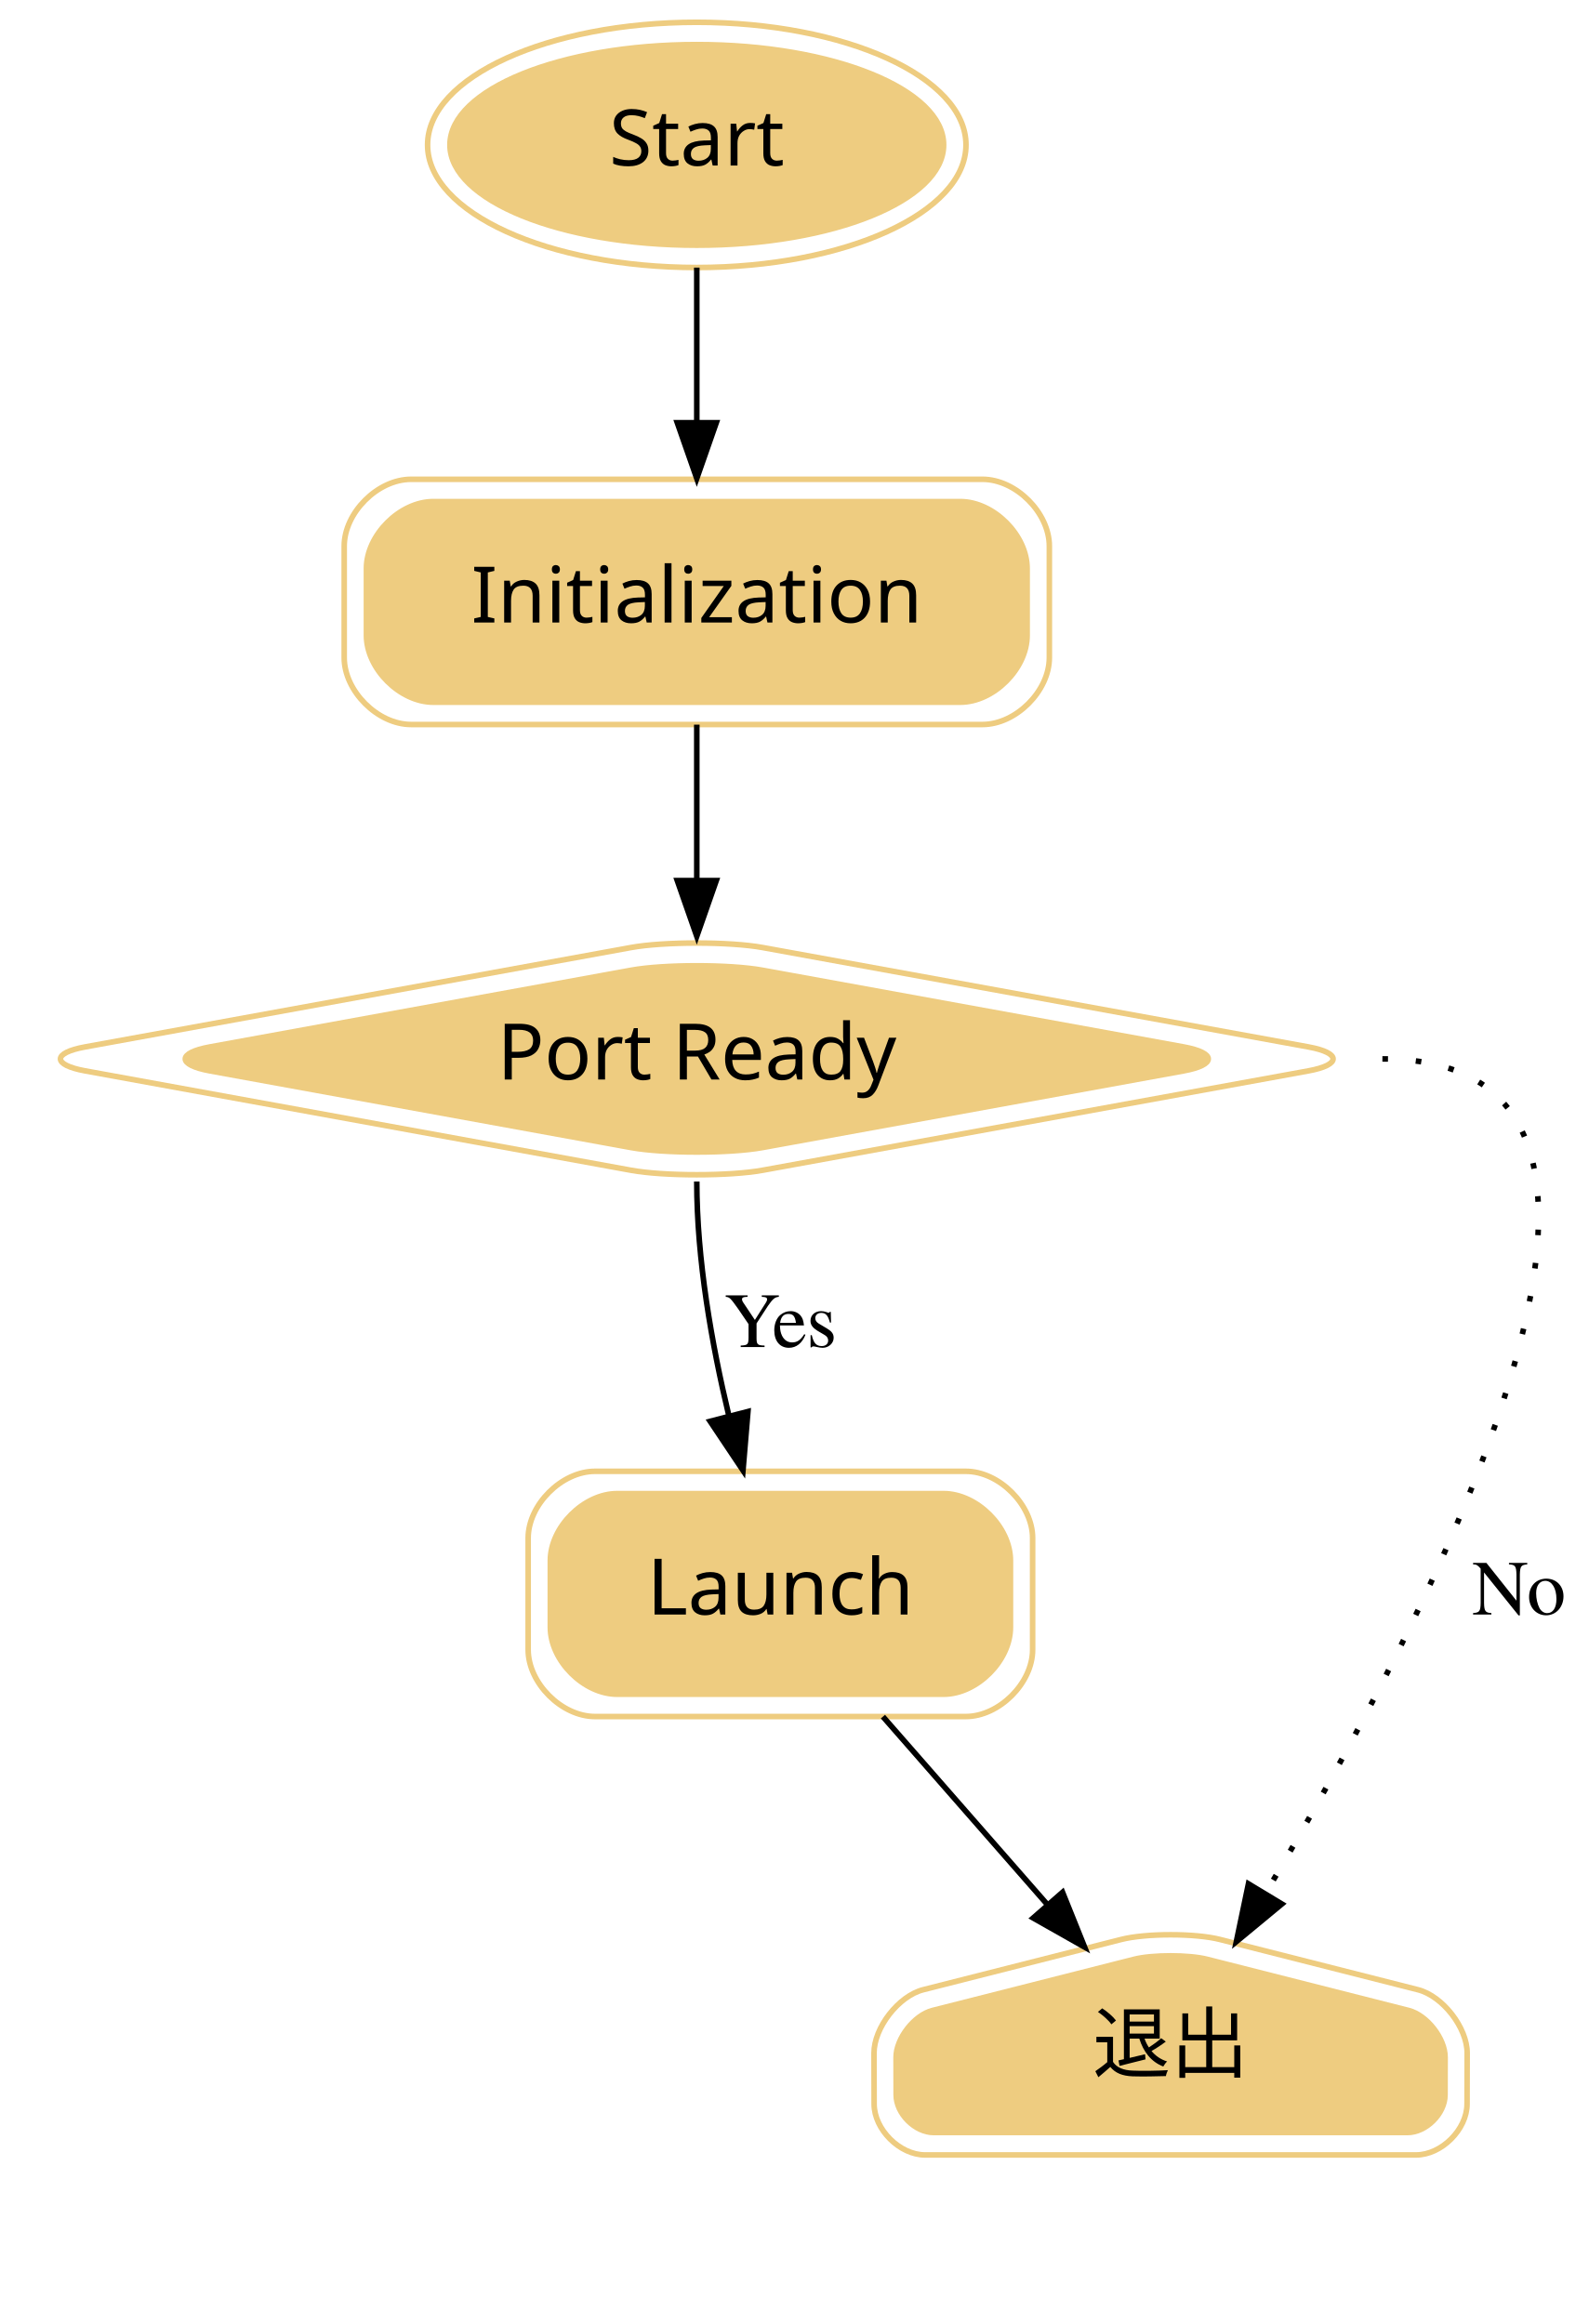
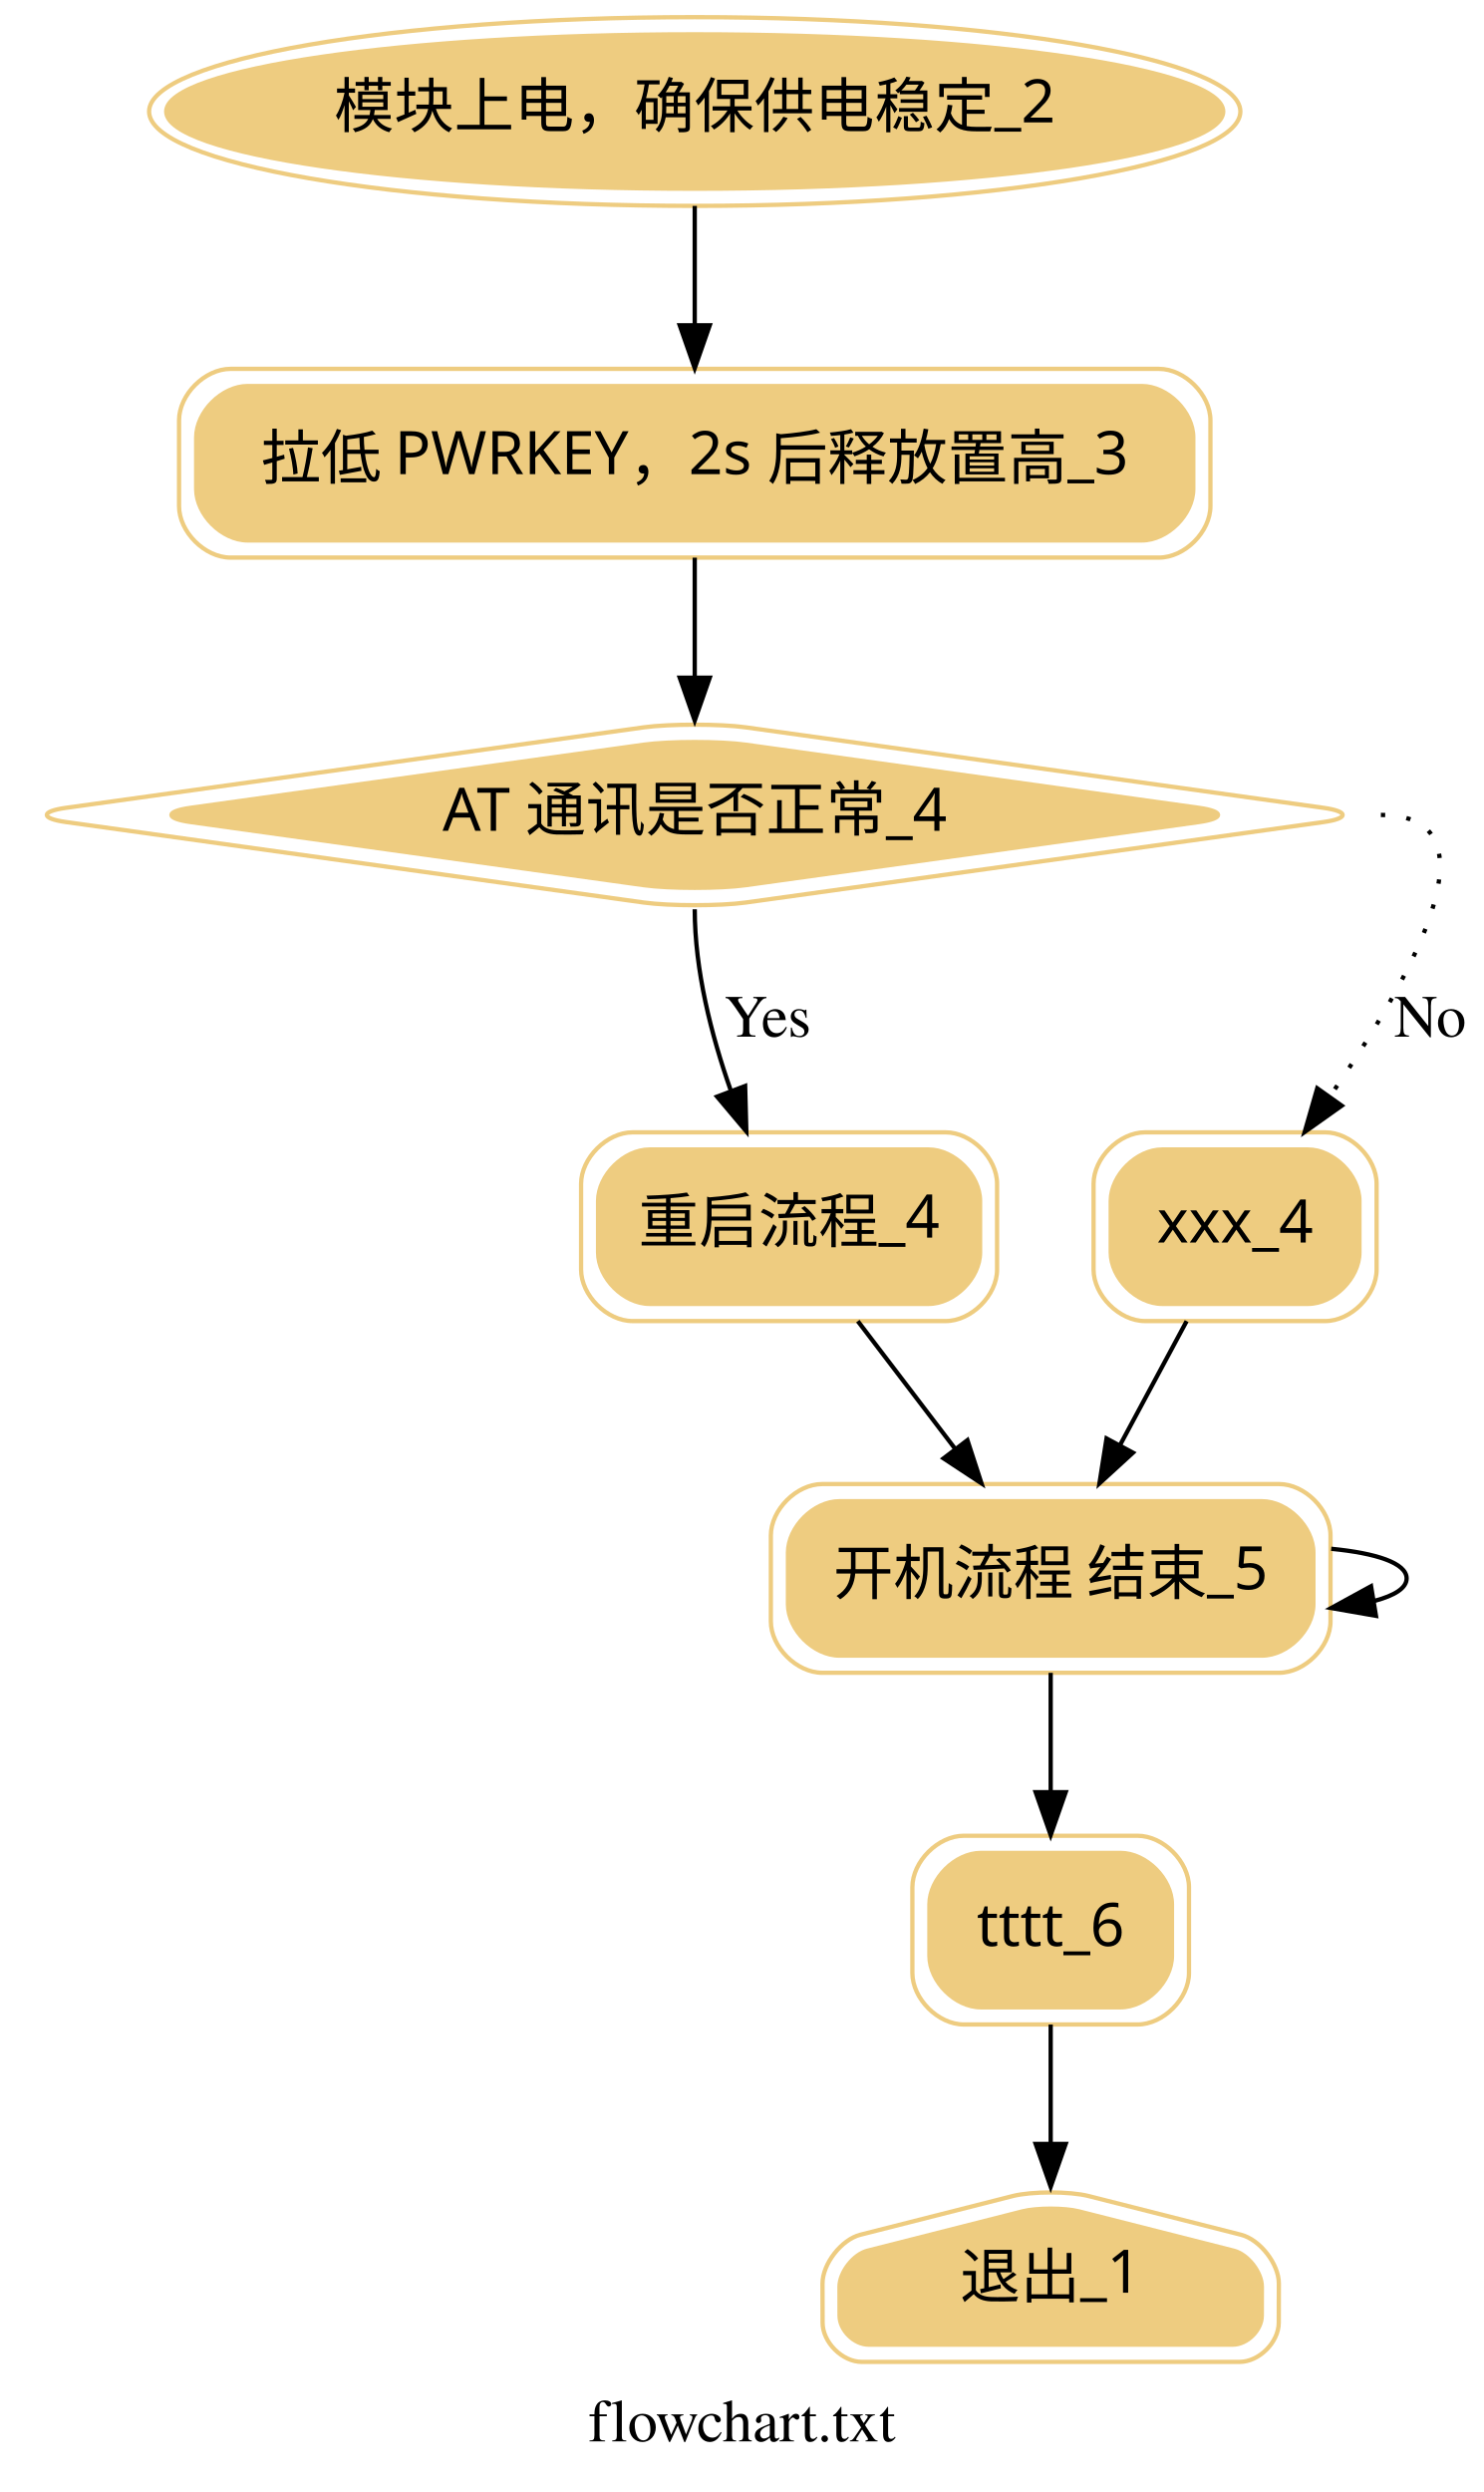
- <svg xmlns="http://www.w3.org/2000/svg" width="285pt" height="417pt" viewBox="0.00 0.00 285.00 417.00">
-   <g id="graph0" class="graph" transform="scale(1 1) rotate(0) translate(4 413)">
+ <svg xmlns="http://www.w3.org/2000/svg" width="346pt" height="581pt" viewBox="0.00 0.00 346.00 581.00">
+   <g id="graph0" class="graph" transform="scale(1 1) rotate(0) translate(4 577)">
+     <text text-anchor="middle" x="169" y="-7.8" font-family="Times,serif" font-size="14.00">flowchart.txt</text>
    <g id="node1" class="node">
-       <ellipse fill="#eecc80" stroke="#eecc80" cx="121" cy="-387" rx="44.286" ry="18" />
-       <ellipse fill="none" stroke="#eecc80" cx="121" cy="-387" rx="48.294" ry="22" />
-       <text text-anchor="middle" x="121" y="-383.3" font-family="Vera Sans YuanTi" font-size="14.00">Start</text>
+       <ellipse fill="#eecc80" stroke="#eecc80" cx="158" cy="-551" rx="123.242" ry="18" />
+       <ellipse fill="none" stroke="#eecc80" cx="158" cy="-551" rx="127.234" ry="22" />
+       <text text-anchor="middle" x="158" y="-547.3" font-family="Vera Sans YuanTi" font-size="14.00">模块上电，确保供电稳定_2</text>
    </g>
    <g id="node2" class="node">
-       <path fill="#eecc80" stroke="#eecc80" d="M168.266,-323C168.266,-323 73.734,-323 73.734,-323 67.734,-323 61.734,-317 61.734,-311 61.734,-311 61.734,-299 61.734,-299 61.734,-293 67.734,-287 73.734,-287 73.734,-287 168.266,-287 168.266,-287 174.266,-287 180.266,-293 180.266,-299 180.266,-299 180.266,-311 180.266,-311 180.266,-317 174.266,-323 168.266,-323" />
-       <path fill="none" stroke="#eecc80" d="M172.25,-327C172.25,-327 69.75,-327 69.75,-327 63.75,-327 57.75,-321 57.75,-315 57.75,-315 57.75,-295 57.75,-295 57.75,-289 63.75,-283 69.75,-283 69.75,-283 172.25,-283 172.25,-283 178.25,-283 184.25,-289 184.25,-295 184.25,-295 184.25,-315 184.25,-315 184.25,-321 178.25,-327 172.25,-327" />
-       <text text-anchor="middle" x="121" y="-301.3" font-family="Vera Sans YuanTi" font-size="14.00">Initialization</text>
+       <path fill="#eecc80" stroke="#eecc80" d="M262.258,-487C262.258,-487 53.742,-487 53.742,-487 47.742,-487 41.742,-481 41.742,-475 41.742,-475 41.742,-463 41.742,-463 41.742,-457 47.742,-451 53.742,-451 53.742,-451 262.258,-451 262.258,-451 268.258,-451 274.258,-457 274.258,-463 274.258,-463 274.258,-475 274.258,-475 274.258,-481 268.258,-487 262.258,-487" />
+       <path fill="none" stroke="#eecc80" d="M266.25,-491C266.25,-491 49.75,-491 49.75,-491 43.75,-491 37.75,-485 37.75,-479 37.75,-479 37.75,-459 37.75,-459 37.75,-453 43.75,-447 49.75,-447 49.75,-447 266.25,-447 266.25,-447 272.25,-447 278.25,-453 278.25,-459 278.25,-459 278.25,-479 278.25,-479 278.25,-485 272.25,-491 266.25,-491" />
+       <text text-anchor="middle" x="158" y="-465.3" font-family="Vera Sans YuanTi" font-size="14.00">拉低 PWRKEY，2s 后释放置高_3</text>
    </g>
    <g id="edge1" class="edge">
-       <path fill="none" stroke="black" d="M121,-364.981C121,-356.505 121,-346.548 121,-337.254" />
-       <polygon fill="black" stroke="black" points="124.5,-337.156 121,-327.156 117.5,-337.156 124.5,-337.156" />
+       <path fill="none" stroke="black" d="M158,-528.981C158,-520.505 158,-510.548 158,-501.254" />
+       <polygon fill="black" stroke="black" points="161.5,-501.156 158,-491.156 154.5,-501.156 161.5,-501.156" />
    </g>
    <g id="node3" class="node">
-       <path fill="#eecc80" stroke="#eecc80" d="M109.194,-238.904C109.194,-238.904 33.664,-225.15 33.664,-225.15 27.761,-224.075 27.761,-221.925 33.664,-220.85 33.664,-220.85 109.194,-207.096 109.194,-207.096 115.097,-206.022 126.903,-206.022 132.806,-207.096 132.806,-207.096 208.336,-220.85 208.336,-220.85 214.239,-221.925 214.239,-224.075 208.336,-225.15 208.336,-225.15 132.806,-238.904 132.806,-238.904 126.903,-239.978 115.097,-239.978 109.194,-238.904" />
-       <path fill="none" stroke="#eecc80" d="M109.194,-242.981C109.194,-242.981 11.273,-225.15 11.273,-225.15 5.37,-224.075 5.37,-221.925 11.273,-220.85 11.273,-220.85 109.194,-203.019 109.194,-203.019 115.097,-201.944 126.903,-201.944 132.806,-203.019 132.806,-203.019 230.727,-220.85 230.727,-220.85 236.63,-221.925 236.63,-224.075 230.727,-225.15 230.727,-225.15 132.806,-242.981 132.806,-242.981 126.903,-244.056 115.097,-244.056 109.194,-242.981" />
-       <text text-anchor="middle" x="121" y="-219.3" font-family="Vera Sans YuanTi" font-size="14.00">Port Ready</text>
+       <path fill="#eecc80" stroke="#eecc80" d="M146.115,-403.376C146.115,-403.376 40.416,-388.655 40.416,-388.655 34.473,-387.828 34.473,-386.172 40.416,-385.345 40.416,-385.345 146.115,-370.624 146.115,-370.624 152.057,-369.796 163.943,-369.796 169.885,-370.624 169.885,-370.624 275.584,-385.345 275.584,-385.345 281.527,-386.172 281.527,-387.828 275.584,-388.655 275.584,-388.655 169.885,-403.376 169.885,-403.376 163.943,-404.204 152.057,-404.204 146.115,-403.376" />
+       <path fill="none" stroke="#eecc80" d="M146.115,-407.422C146.115,-407.422 11.369,-388.655 11.369,-388.655 5.426,-387.828 5.426,-386.172 11.369,-385.345 11.369,-385.345 146.115,-366.578 146.115,-366.578 152.057,-365.751 163.943,-365.751 169.885,-366.578 169.885,-366.578 304.631,-385.345 304.631,-385.345 310.574,-386.172 310.574,-387.828 304.631,-388.655 304.631,-388.655 169.885,-407.422 169.885,-407.422 163.943,-408.249 152.057,-408.249 146.115,-407.422" />
+       <text text-anchor="middle" x="158" y="-383.3" font-family="Vera Sans YuanTi" font-size="14.00">AT 通讯是否正常_4</text>
    </g>
    <g id="edge2" class="edge">
-       <path fill="none" stroke="black" d="M121,-282.974C121,-274.703 121,-264.895 121,-255.278" />
-       <polygon fill="black" stroke="black" points="124.5,-255 121,-245 117.5,-255 124.5,-255" />
+       <path fill="none" stroke="black" d="M158,-446.974C158,-438.703 158,-428.895 158,-419.278" />
+       <polygon fill="black" stroke="black" points="161.5,-419 158,-409 154.5,-419 161.5,-419" />
    </g>
    <g id="node4" class="node">
-       <path fill="#eecc80" stroke="#eecc80" d="M165.272,-145C165.272,-145 106.728,-145 106.728,-145 100.728,-145 94.728,-139 94.728,-133 94.728,-133 94.728,-121 94.728,-121 94.728,-115 100.728,-109 106.728,-109 106.728,-109 165.272,-109 165.272,-109 171.272,-109 177.272,-115 177.272,-121 177.272,-121 177.272,-133 177.272,-133 177.272,-139 171.272,-145 165.272,-145" />
-       <path fill="none" stroke="#eecc80" d="M169.25,-149C169.25,-149 102.75,-149 102.75,-149 96.75,-149 90.75,-143 90.75,-137 90.75,-137 90.75,-117 90.75,-117 90.75,-111 96.75,-105 102.75,-105 102.75,-105 169.25,-105 169.25,-105 175.25,-105 181.25,-111 181.25,-117 181.25,-117 181.25,-137 181.25,-137 181.25,-143 175.25,-149 169.25,-149" />
-       <text text-anchor="middle" x="136" y="-123.3" font-family="Vera Sans YuanTi" font-size="14.00">Launch</text>
+       <path fill="#eecc80" stroke="#eecc80" d="M212.541,-309C212.541,-309 147.459,-309 147.459,-309 141.459,-309 135.459,-303 135.459,-297 135.459,-297 135.459,-285 135.459,-285 135.459,-279 141.459,-273 147.459,-273 147.459,-273 212.541,-273 212.541,-273 218.541,-273 224.541,-279 224.541,-285 224.541,-285 224.541,-297 224.541,-297 224.541,-303 218.541,-309 212.541,-309" />
+       <path fill="none" stroke="#eecc80" d="M216.5,-313C216.5,-313 143.5,-313 143.5,-313 137.5,-313 131.5,-307 131.5,-301 131.5,-301 131.5,-281 131.5,-281 131.5,-275 137.5,-269 143.5,-269 143.5,-269 216.5,-269 216.5,-269 222.5,-269 228.5,-275 228.5,-281 228.5,-281 228.5,-301 228.5,-301 228.5,-307 222.5,-313 216.5,-313" />
+       <text text-anchor="middle" x="180" y="-287.3" font-family="Vera Sans YuanTi" font-size="14.00">重启流程_4</text>
    </g>
    <g id="edge3" class="edge">
-       <path fill="none" stroke="black" d="M121,-201C121,-187.013 123.675,-171.822 126.765,-158.938" />
-       <polygon fill="black" stroke="black" points="130.177,-159.724 129.29,-149.166 123.399,-157.973 130.177,-159.724" />
-       <text text-anchor="middle" x="136" y="-171.3" font-family="Times,serif" font-size="14.00">Yes</text>
+       <path fill="none" stroke="black" d="M158,-365C158,-350.795 161.866,-335.672 166.356,-322.896" />
+       <polygon fill="black" stroke="black" points="169.754,-323.807 170.03,-313.216 163.21,-321.324 169.754,-323.807" />
+       <text text-anchor="middle" x="175" y="-335.3" font-family="Times,serif" font-size="14.00">Yes</text>
    </g>
    <g id="node5" class="node">
-       <path fill="#eecc80" stroke="#eecc80" d="M248.725,-52.253C248.725,-52.253 212.538,-61.441 212.538,-61.441 209.269,-62.27 202.731,-62.27 199.462,-61.441 199.462,-61.441 163.275,-52.253 163.275,-52.253 160.006,-51.423 156.744,-47.221 156.752,-43.848 156.752,-43.848 156.767,-37.102 156.767,-37.102 156.775,-33.729 160.156,-30.356 163.528,-30.356 163.528,-30.356 248.472,-30.356 248.472,-30.356 251.844,-30.356 255.225,-33.729 255.233,-37.102 255.233,-37.102 255.248,-43.848 255.248,-43.848 255.256,-47.221 251.994,-51.423 248.725,-52.253" />
-       <path fill="none" stroke="#eecc80" d="M250.374,-55.98C250.374,-55.98 214.852,-64.999 214.852,-64.999 210.426,-66.123 201.574,-66.123 197.148,-64.999 197.148,-64.999 161.626,-55.98 161.626,-55.98 157.2,-54.857 152.784,-49.166 152.794,-44.6 152.794,-44.6 152.815,-35.467 152.815,-35.467 152.825,-30.901 157.402,-26.334 161.969,-26.334 161.969,-26.334 250.031,-26.334 250.031,-26.334 254.598,-26.334 259.175,-30.901 259.185,-35.467 259.185,-35.467 259.206,-44.6 259.206,-44.6 259.216,-49.166 254.8,-54.857 250.374,-55.98" />
-       <text text-anchor="middle" x="206" y="-41.3" font-family="Vera Sans YuanTi" font-size="14.00">退出</text>
+       <path fill="#eecc80" stroke="#eecc80" d="M301,-309C301,-309 267,-309 267,-309 261,-309 255,-303 255,-297 255,-297 255,-285 255,-285 255,-279 261,-273 267,-273 267,-273 301,-273 301,-273 307,-273 313,-279 313,-285 313,-285 313,-297 313,-297 313,-303 307,-309 301,-309" />
+       <path fill="none" stroke="#eecc80" d="M305,-313C305,-313 263,-313 263,-313 257,-313 251,-307 251,-301 251,-301 251,-281 251,-281 251,-275 257,-269 263,-269 263,-269 305,-269 305,-269 311,-269 317,-275 317,-281 317,-281 317,-301 317,-301 317,-307 311,-313 305,-313" />
+       <text text-anchor="middle" x="284" y="-287.3" font-family="Vera Sans YuanTi" font-size="14.00">xxx_4</text>
    </g>
    <g id="edge4" class="edge">
-       <path fill="none" stroke="black" stroke-dasharray="1,5" d="M244,-223C304.507,-223 252.518,-122.9 223.014,-73.255" />
-       <polygon fill="black" stroke="black" points="225.96,-71.363 217.798,-64.608 219.966,-74.978 225.96,-71.363" />
-       <text text-anchor="middle" x="268.5" y="-123.3" font-family="Times,serif" font-size="14.00">No</text>
+       <path fill="none" stroke="black" stroke-dasharray="1,5" d="M318,-387C346.258,-387 325.404,-349.279 306.111,-321.376" />
+       <polygon fill="black" stroke="black" points="308.87,-319.215 300.23,-313.084 303.16,-323.265 308.87,-319.215" />
+       <text text-anchor="middle" x="329.5" y="-335.3" font-family="Times,serif" font-size="14.00">No</text>
+     </g>
+     <g id="node6" class="node">
+       <path fill="#eecc80" stroke="#eecc80" d="M290.265,-227C290.265,-227 191.735,-227 191.735,-227 185.735,-227 179.735,-221 179.735,-215 179.735,-215 179.735,-203 179.735,-203 179.735,-197 185.735,-191 191.735,-191 191.735,-191 290.265,-191 290.265,-191 296.265,-191 302.265,-197 302.265,-203 302.265,-203 302.265,-215 302.265,-215 302.265,-221 296.265,-227 290.265,-227" />
+       <path fill="none" stroke="#eecc80" d="M294.25,-231C294.25,-231 187.75,-231 187.75,-231 181.75,-231 175.75,-225 175.75,-219 175.75,-219 175.75,-199 175.75,-199 175.75,-193 181.75,-187 187.75,-187 187.75,-187 294.25,-187 294.25,-187 300.25,-187 306.25,-193 306.25,-199 306.25,-199 306.25,-219 306.25,-219 306.25,-225 300.25,-231 294.25,-231" />
+       <text text-anchor="middle" x="241" y="-205.3" font-family="Vera Sans YuanTi" font-size="14.00">开机流程 结束_5</text>
    </g>
    <g id="edge5" class="edge">
-       <path fill="none" stroke="black" d="M154.392,-104.981C163.453,-94.625 174.449,-82.059 183.958,-71.191" />
-       <polygon fill="black" stroke="black" points="186.619,-73.464 190.571,-63.634 181.351,-68.855 186.619,-73.464" />
+       <path fill="none" stroke="black" d="M196.027,-268.981C202.977,-259.867 211.231,-249.041 218.76,-239.168" />
+       <polygon fill="black" stroke="black" points="221.588,-241.231 224.868,-231.156 216.022,-236.986 221.588,-241.231" />
+     </g>
+     <g id="edge6" class="edge">
+       <path fill="none" stroke="black" d="M272.702,-268.981C267.95,-260.14 262.333,-249.689 257.157,-240.059" />
+       <polygon fill="black" stroke="black" points="260.189,-238.308 252.372,-231.156 254.023,-241.622 260.189,-238.308" />
+     </g>
+     <g id="edge7" class="edge">
+       <path fill="none" stroke="black" d="M306.413,-215.907C316.854,-214.896 324,-212.594 324,-209 324,-206.754 321.208,-205.012 316.566,-203.775" />
+       <polygon fill="black" stroke="black" points="316.851,-200.275 306.413,-202.093 315.707,-207.181 316.851,-200.275" />
+     </g>
+     <g id="node7" class="node">
+       <path fill="#eecc80" stroke="#eecc80" d="M257.281,-145C257.281,-145 224.719,-145 224.719,-145 218.719,-145 212.719,-139 212.719,-133 212.719,-133 212.719,-121 212.719,-121 212.719,-115 218.719,-109 224.719,-109 224.719,-109 257.281,-109 257.281,-109 263.281,-109 269.281,-115 269.281,-121 269.281,-121 269.281,-133 269.281,-133 269.281,-139 263.281,-145 257.281,-145" />
+       <path fill="none" stroke="#eecc80" d="M261.25,-149C261.25,-149 220.75,-149 220.75,-149 214.75,-149 208.75,-143 208.75,-137 208.75,-137 208.75,-117 208.75,-117 208.75,-111 214.75,-105 220.75,-105 220.75,-105 261.25,-105 261.25,-105 267.25,-105 273.25,-111 273.25,-117 273.25,-117 273.25,-137 273.25,-137 273.25,-143 267.25,-149 261.25,-149" />
+       <text text-anchor="middle" x="241" y="-123.3" font-family="Vera Sans YuanTi" font-size="14.00">tttt_6</text>
+     </g>
+     <g id="edge8" class="edge">
+       <path fill="none" stroke="black" d="M241,-186.981C241,-178.505 241,-168.548 241,-159.254" />
+       <polygon fill="black" stroke="black" points="244.5,-159.156 241,-149.156 237.5,-159.156 244.5,-159.156" />
+     </g>
+     <g id="node8" class="node">
+       <path fill="#eecc80" stroke="#eecc80" d="M283.725,-52.253C283.725,-52.253 247.538,-61.441 247.538,-61.441 244.269,-62.27 237.731,-62.27 234.462,-61.441 234.462,-61.441 198.275,-52.253 198.275,-52.253 195.006,-51.423 191.744,-47.221 191.752,-43.848 191.752,-43.848 191.767,-37.102 191.767,-37.102 191.775,-33.729 195.156,-30.356 198.528,-30.356 198.528,-30.356 283.472,-30.356 283.472,-30.356 286.844,-30.356 290.225,-33.729 290.233,-37.102 290.233,-37.102 290.248,-43.848 290.248,-43.848 290.256,-47.221 286.994,-51.423 283.725,-52.253" />
+       <path fill="none" stroke="#eecc80" d="M285.374,-55.98C285.374,-55.98 249.852,-64.999 249.852,-64.999 245.426,-66.123 236.574,-66.123 232.148,-64.999 232.148,-64.999 196.626,-55.98 196.626,-55.98 192.2,-54.857 187.784,-49.166 187.794,-44.6 187.794,-44.6 187.815,-35.467 187.815,-35.467 187.825,-30.901 192.402,-26.334 196.969,-26.334 196.969,-26.334 285.031,-26.334 285.031,-26.334 289.598,-26.334 294.175,-30.901 294.185,-35.467 294.185,-35.467 294.206,-44.6 294.206,-44.6 294.216,-49.166 289.8,-54.857 285.374,-55.98" />
+       <text text-anchor="middle" x="241" y="-41.3" font-family="Vera Sans YuanTi" font-size="14.00">退出_1</text>
+     </g>
+     <g id="edge9" class="edge">
+       <path fill="none" stroke="black" d="M241,-104.981C241,-96.505 241,-86.548 241,-77.254" />
+       <polygon fill="black" stroke="black" points="244.5,-77.156 241,-67.156 237.5,-77.156 244.5,-77.156" />
    </g>
  </g>
</svg>
